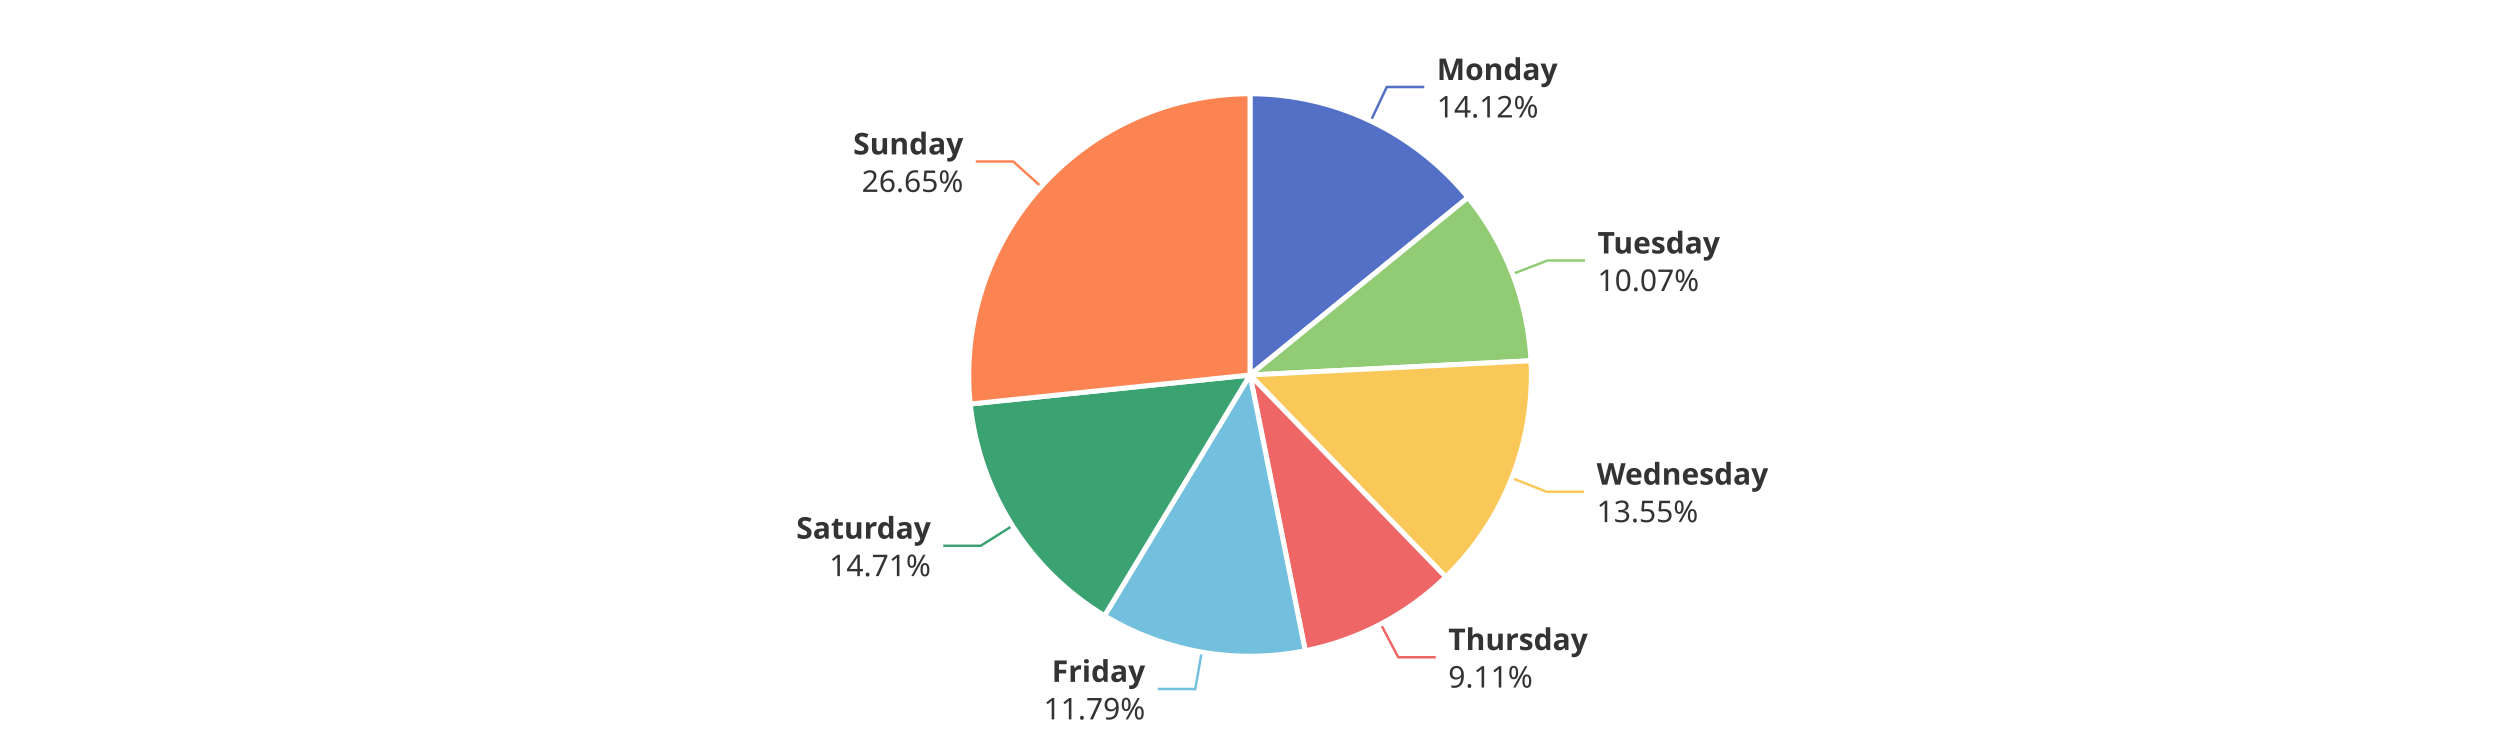
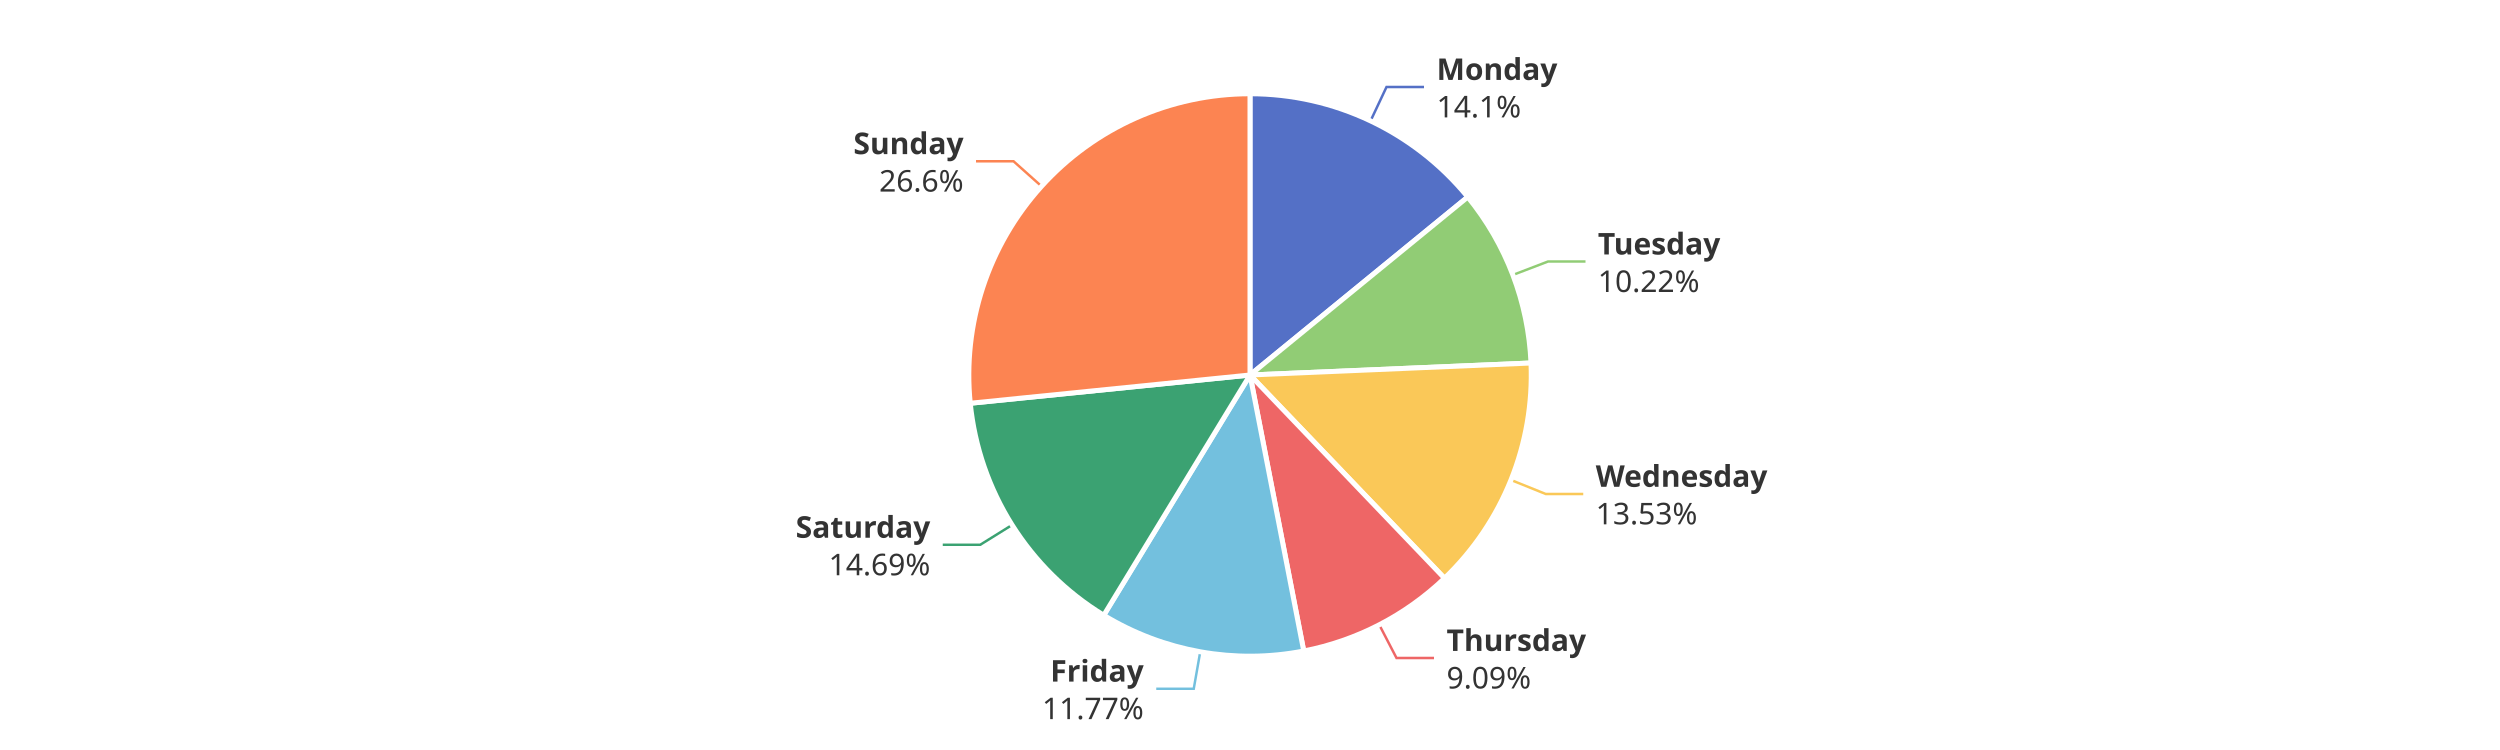
<svg xmlns="http://www.w3.org/2000/svg" width="1000" height="300" version="1.1" baseProfile="full" viewBox="0 0 1000 300">
  <rect width="1000" height="300" x="0" y="0" id="0" fill="#ffffff" />
-   <polyline points="548.3 48.4 554.7 34.8 569.7 34.8" fill="none" stroke="#5470c6" />
-   <polyline points="605 109.6 619 104.2 634 104.2" fill="none" stroke="#91cc75" />
-   <polyline points="604.7 191.2 618.6 196.7 633.6 196.7" fill="none" stroke="#fac858" />
-   <polyline points="552.3 249.6 559.3 262.9 574.3 262.9" fill="none" stroke="#ee6666" />
-   <polyline points="480.7 260.8 478.1 275.6 463.1 275.6" fill="none" stroke="#73c0de" />
-   <polyline points="405 210.3 392.3 218.3 377.3 218.3" fill="none" stroke="#3ba272" />
-   <polyline points="416.5 74.7 405.3 64.6 390.3 64.6" fill="none" stroke="#fc8452" />
-   <path d="M500 37.5A112.5 112.5 0 0 1 587.2 79L500 150Z" fill="#5470c6" stroke="#fff" stroke-width="2" stroke-linejoin="round" />
-   <path d="M587.2 79A112.5 112.5 0 0 1 612.4 144.3L500 150Z" fill="#91cc75" stroke="#fff" stroke-width="2" stroke-linejoin="round" />
-   <path d="M612.4 144.3A112.5 112.5 0 0 1 578.3 230.8L500 150Z" fill="#fac858" stroke="#fff" stroke-width="2" stroke-linejoin="round" />
-   <path d="M578.3 230.8A112.5 112.5 0 0 1 522.1 260.3L500 150Z" fill="#ee6666" stroke="#fff" stroke-width="2" stroke-linejoin="round" />
-   <path d="M522.1 260.3A112.5 112.5 0 0 1 441.8 246.3L500 150Z" fill="#73c0de" stroke="#fff" stroke-width="2" stroke-linejoin="round" />
-   <path d="M441.8 246.3A112.5 112.5 0 0 1 388.1 161.6L500 150Z" fill="#3ba272" stroke="#fff" stroke-width="2" stroke-linejoin="round" />
-   <path d="M388.1 161.6A112.5 112.5 0 0 1 500 37.5L500 150Z" fill="#fc8452" stroke="#fff" stroke-width="2" stroke-linejoin="round" />
-   <path d="M0 -15l42.8 0l0 30l-42.8 0Z" transform="translate(574.7265 34.8425)" fill="none" />
-   <text dominant-baseline="central" text-anchor="start" style="font-size:12px;font-family:sans-serif;font-weight:bold;" y="-7.5" transform="translate(574.7265 34.8425)" fill="#333" stroke="rgb(255,255,255)" stroke-width="2" paint-order="stroke" stroke-miterlimit="2">Monday</text>
-   <text dominant-baseline="central" text-anchor="start" style="font-size:12px;font-family:sans-serif;" y="7.5" transform="translate(574.7265 34.8425)" fill="#333" stroke="rgb(255,255,255)" stroke-width="2" paint-order="stroke" stroke-miterlimit="2">14.12%</text>
-   <path d="M0 -15l46.2 0l0 30l-46.2 0Z" transform="translate(639.0035 104.2352)" fill="none" />
-   <text dominant-baseline="central" text-anchor="start" style="font-size:12px;font-family:sans-serif;font-weight:bold;" y="-7.5" transform="translate(639.0035 104.2352)" fill="#333" stroke="rgb(255,255,255)" stroke-width="2" paint-order="stroke" stroke-miterlimit="2">Tuesday</text>
-   <text dominant-baseline="central" text-anchor="start" style="font-size:12px;font-family:sans-serif;" y="7.5" transform="translate(639.0035 104.2352)" fill="#333" stroke="rgb(255,255,255)" stroke-width="2" paint-order="stroke" stroke-miterlimit="2">10.07%</text>
-   <path d="M0 -15l63.6 0l0 30l-63.6 0Z" transform="translate(638.6403 196.6982)" fill="none" />
-   <text dominant-baseline="central" text-anchor="start" style="font-size:12px;font-family:sans-serif;font-weight:bold;" y="-7.5" transform="translate(638.6403 196.6982)" fill="#333" stroke="rgb(255,255,255)" stroke-width="2" paint-order="stroke" stroke-miterlimit="2">Wednesday</text>
-   <text dominant-baseline="central" text-anchor="start" style="font-size:12px;font-family:sans-serif;" y="7.5" transform="translate(638.6403 196.6982)" fill="#333" stroke="rgb(255,255,255)" stroke-width="2" paint-order="stroke" stroke-miterlimit="2">13.55%</text>
-   <path d="M0 -15l50.2 0l0 30l-50.2 0Z" transform="translate(579.3122 262.8641)" fill="none" />
-   <text dominant-baseline="central" text-anchor="start" style="font-size:12px;font-family:sans-serif;font-weight:bold;" y="-7.5" transform="translate(579.3122 262.8641)" fill="#333" stroke="rgb(255,255,255)" stroke-width="2" paint-order="stroke" stroke-miterlimit="2">Thursday</text>
-   <text dominant-baseline="central" text-anchor="start" style="font-size:12px;font-family:sans-serif;" y="7.5" transform="translate(579.3122 262.8641)" fill="#333" stroke="rgb(255,255,255)" stroke-width="2" paint-order="stroke" stroke-miterlimit="2">9.11%</text>
-   <path d="M-40.9 -15l40.9 0l0 30l-40.9 0Z" transform="translate(458.0769 275.6011)" fill="none" />
-   <text dominant-baseline="central" text-anchor="end" style="font-size:12px;font-family:sans-serif;font-weight:bold;" y="-7.5" transform="translate(458.0769 275.6011)" fill="#333" stroke="rgb(255,255,255)" stroke-width="2" paint-order="stroke" stroke-miterlimit="2">Friday</text>
-   <text dominant-baseline="central" text-anchor="end" style="font-size:12px;font-family:sans-serif;" y="7.5" transform="translate(458.0769 275.6011)" fill="#333" stroke="rgb(255,255,255)" stroke-width="2" paint-order="stroke" stroke-miterlimit="2">11.79%</text>
-   <path d="M-48.2 -15l48.2 0l0 30l-48.2 0Z" transform="translate(372.3413 218.3071)" fill="none" />
-   <text dominant-baseline="central" text-anchor="end" style="font-size:12px;font-family:sans-serif;font-weight:bold;" y="-7.5" transform="translate(372.3413 218.3071)" fill="#333" stroke="rgb(255,255,255)" stroke-width="2" paint-order="stroke" stroke-miterlimit="2">Saturday</text>
-   <text dominant-baseline="central" text-anchor="end" style="font-size:12px;font-family:sans-serif;" y="7.5" transform="translate(372.3413 218.3071)" fill="#333" stroke="rgb(255,255,255)" stroke-width="2" paint-order="stroke" stroke-miterlimit="2">14.71%</text>
-   <path d="M-40.9 -15l40.9 0l0 30l-40.9 0Z" transform="translate(385.3134 64.6144)" fill="none" />
-   <text dominant-baseline="central" text-anchor="end" style="font-size:12px;font-family:sans-serif;font-weight:bold;" y="-7.5" transform="translate(385.3134 64.6144)" fill="#333" stroke="rgb(255,255,255)" stroke-width="2" paint-order="stroke" stroke-miterlimit="2">Sunday</text>
-   <text dominant-baseline="central" text-anchor="end" style="font-size:12px;font-family:sans-serif;" y="7.5" transform="translate(385.3134 64.6144)" fill="#333" stroke="rgb(255,255,255)" stroke-width="2" paint-order="stroke" stroke-miterlimit="2">26.65%</text>
+   <polyline points="548.2 48.4 554.6 34.8 569.6 34.8" fill="none" stroke="#5470c6" />
+   <polyline points="605.1 110 619.2 104.6 634.2 104.6" fill="none" stroke="#91cc75" />
+   <polyline points="604.4 192 618.3 197.6 633.3 197.6" fill="none" stroke="#fac858" />
+   <polyline points="551.7 249.9 558.6 263.2 573.6 263.2" fill="none" stroke="#ee6666" />
+   <polyline points="480.1 260.7 477.5 275.5 462.5 275.5" fill="none" stroke="#73c0de" />
+   <polyline points="404.8 210 392.1 217.9 377.1 217.9" fill="none" stroke="#3ba272" />
+   <polyline points="416.6 74.5 405.4 64.5 390.4 64.5" fill="none" stroke="#fc8452" />
+   <path d="M500 37.5A112.5 112.5 0 0 1 587.1 78.8L500 150Z" fill="#5470c6" stroke="#fff" stroke-width="2" stroke-linejoin="round" />
+   <path d="M587.1 78.8A112.5 112.5 0 0 1 612.4 145.2L500 150Z" fill="#91cc75" stroke="#fff" stroke-width="2" stroke-linejoin="round" />
+   <path d="M612.4 145.2A112.5 112.5 0 0 1 577.8 231.3L500 150Z" fill="#fac858" stroke="#fff" stroke-width="2" stroke-linejoin="round" />
+   <path d="M577.8 231.3A112.5 112.5 0 0 1 521.5 260.4L500 150Z" fill="#ee6666" stroke="#fff" stroke-width="2" stroke-linejoin="round" />
+   <path d="M521.5 260.4A112.5 112.5 0 0 1 441.5 246.1L500 150Z" fill="#73c0de" stroke="#fff" stroke-width="2" stroke-linejoin="round" />
+   <path d="M441.5 246.1A112.5 112.5 0 0 1 388.1 161.3L500 150Z" fill="#3ba272" stroke="#fff" stroke-width="2" stroke-linejoin="round" />
+   <path d="M388.1 161.3A112.5 112.5 0 0 1 500 37.5L500 150Z" fill="#fc8452" stroke="#fff" stroke-width="2" stroke-linejoin="round" />
+   <path d="M0 -15l42.8 0l0 30l-42.8 0Z" transform="translate(574.649 34.8057)" fill="none" />
+   <text dominant-baseline="central" text-anchor="start" style="font-size:12px;font-family:sans-serif;font-weight:bold;" y="-7.5" transform="translate(574.649 34.8057)" fill="#333" stroke="rgb(255,255,255)" stroke-width="2" paint-order="stroke" stroke-miterlimit="2">Monday</text>
+   <text dominant-baseline="central" text-anchor="start" style="font-size:12px;font-family:sans-serif;" y="7.5" transform="translate(574.649 34.8057)" fill="#333" stroke="rgb(255,255,255)" stroke-width="2" paint-order="stroke" stroke-miterlimit="2">14.1%</text>
+   <path d="M0 -15l46.2 0l0 30l-46.2 0Z" transform="translate(639.1555 104.6323)" fill="none" />
+   <text dominant-baseline="central" text-anchor="start" style="font-size:12px;font-family:sans-serif;font-weight:bold;" y="-7.5" transform="translate(639.1555 104.6323)" fill="#333" stroke="rgb(255,255,255)" stroke-width="2" paint-order="stroke" stroke-miterlimit="2">Tuesday</text>
+   <text dominant-baseline="central" text-anchor="start" style="font-size:12px;font-family:sans-serif;" y="7.5" transform="translate(639.1555 104.6323)" fill="#333" stroke="rgb(255,255,255)" stroke-width="2" paint-order="stroke" stroke-miterlimit="2">10.22%</text>
+   <path d="M0 -15l63.6 0l0 30l-63.6 0Z" transform="translate(638.2941 197.5683)" fill="none" />
+   <text dominant-baseline="central" text-anchor="start" style="font-size:12px;font-family:sans-serif;font-weight:bold;" y="-7.5" transform="translate(638.2941 197.5683)" fill="#333" stroke="rgb(255,255,255)" stroke-width="2" paint-order="stroke" stroke-miterlimit="2">Wednesday</text>
+   <text dominant-baseline="central" text-anchor="start" style="font-size:12px;font-family:sans-serif;" y="7.5" transform="translate(638.2941 197.5683)" fill="#333" stroke="rgb(255,255,255)" stroke-width="2" paint-order="stroke" stroke-miterlimit="2">13.53%</text>
+   <path d="M0 -15l50.2 0l0 30l-50.2 0Z" transform="translate(578.632 263.219)" fill="none" />
+   <text dominant-baseline="central" text-anchor="start" style="font-size:12px;font-family:sans-serif;font-weight:bold;" y="-7.5" transform="translate(578.632 263.219)" fill="#333" stroke="rgb(255,255,255)" stroke-width="2" paint-order="stroke" stroke-miterlimit="2">Thursday</text>
+   <text dominant-baseline="central" text-anchor="start" style="font-size:12px;font-family:sans-serif;" y="7.5" transform="translate(578.632 263.219)" fill="#333" stroke="rgb(255,255,255)" stroke-width="2" paint-order="stroke" stroke-miterlimit="2">9.09%</text>
+   <path d="M-40.9 -15l40.9 0l0 30l-40.9 0Z" transform="translate(457.4874 275.4967)" fill="none" />
+   <text dominant-baseline="central" text-anchor="end" style="font-size:12px;font-family:sans-serif;font-weight:bold;" y="-7.5" transform="translate(457.4874 275.4967)" fill="#333" stroke="rgb(255,255,255)" stroke-width="2" paint-order="stroke" stroke-miterlimit="2">Friday</text>
+   <text dominant-baseline="central" text-anchor="end" style="font-size:12px;font-family:sans-serif;" y="7.5" transform="translate(457.4874 275.4967)" fill="#333" stroke="rgb(255,255,255)" stroke-width="2" paint-order="stroke" stroke-miterlimit="2">11.77%</text>
+   <path d="M-48.2 -15l48.2 0l0 30l-48.2 0Z" transform="translate(372.1127 217.9455)" fill="none" />
+   <text dominant-baseline="central" text-anchor="end" style="font-size:12px;font-family:sans-serif;font-weight:bold;" y="-7.5" transform="translate(372.1127 217.9455)" fill="#333" stroke="rgb(255,255,255)" stroke-width="2" paint-order="stroke" stroke-miterlimit="2">Saturday</text>
+   <text dominant-baseline="central" text-anchor="end" style="font-size:12px;font-family:sans-serif;" y="7.5" transform="translate(372.1127 217.9455)" fill="#333" stroke="rgb(255,255,255)" stroke-width="2" paint-order="stroke" stroke-miterlimit="2">14.69%</text>
+   <path d="M-40.9 -15l40.9 0l0 30l-40.9 0Z" transform="translate(385.4279 64.4876)" fill="none" />
+   <text dominant-baseline="central" text-anchor="end" style="font-size:12px;font-family:sans-serif;font-weight:bold;" y="-7.5" transform="translate(385.4279 64.4876)" fill="#333" stroke="rgb(255,255,255)" stroke-width="2" paint-order="stroke" stroke-miterlimit="2">Sunday</text>
+   <text dominant-baseline="central" text-anchor="end" style="font-size:12px;font-family:sans-serif;" y="7.5" transform="translate(385.4279 64.4876)" fill="#333" stroke="rgb(255,255,255)" stroke-width="2" paint-order="stroke" stroke-miterlimit="2">26.6%</text>
</svg>
